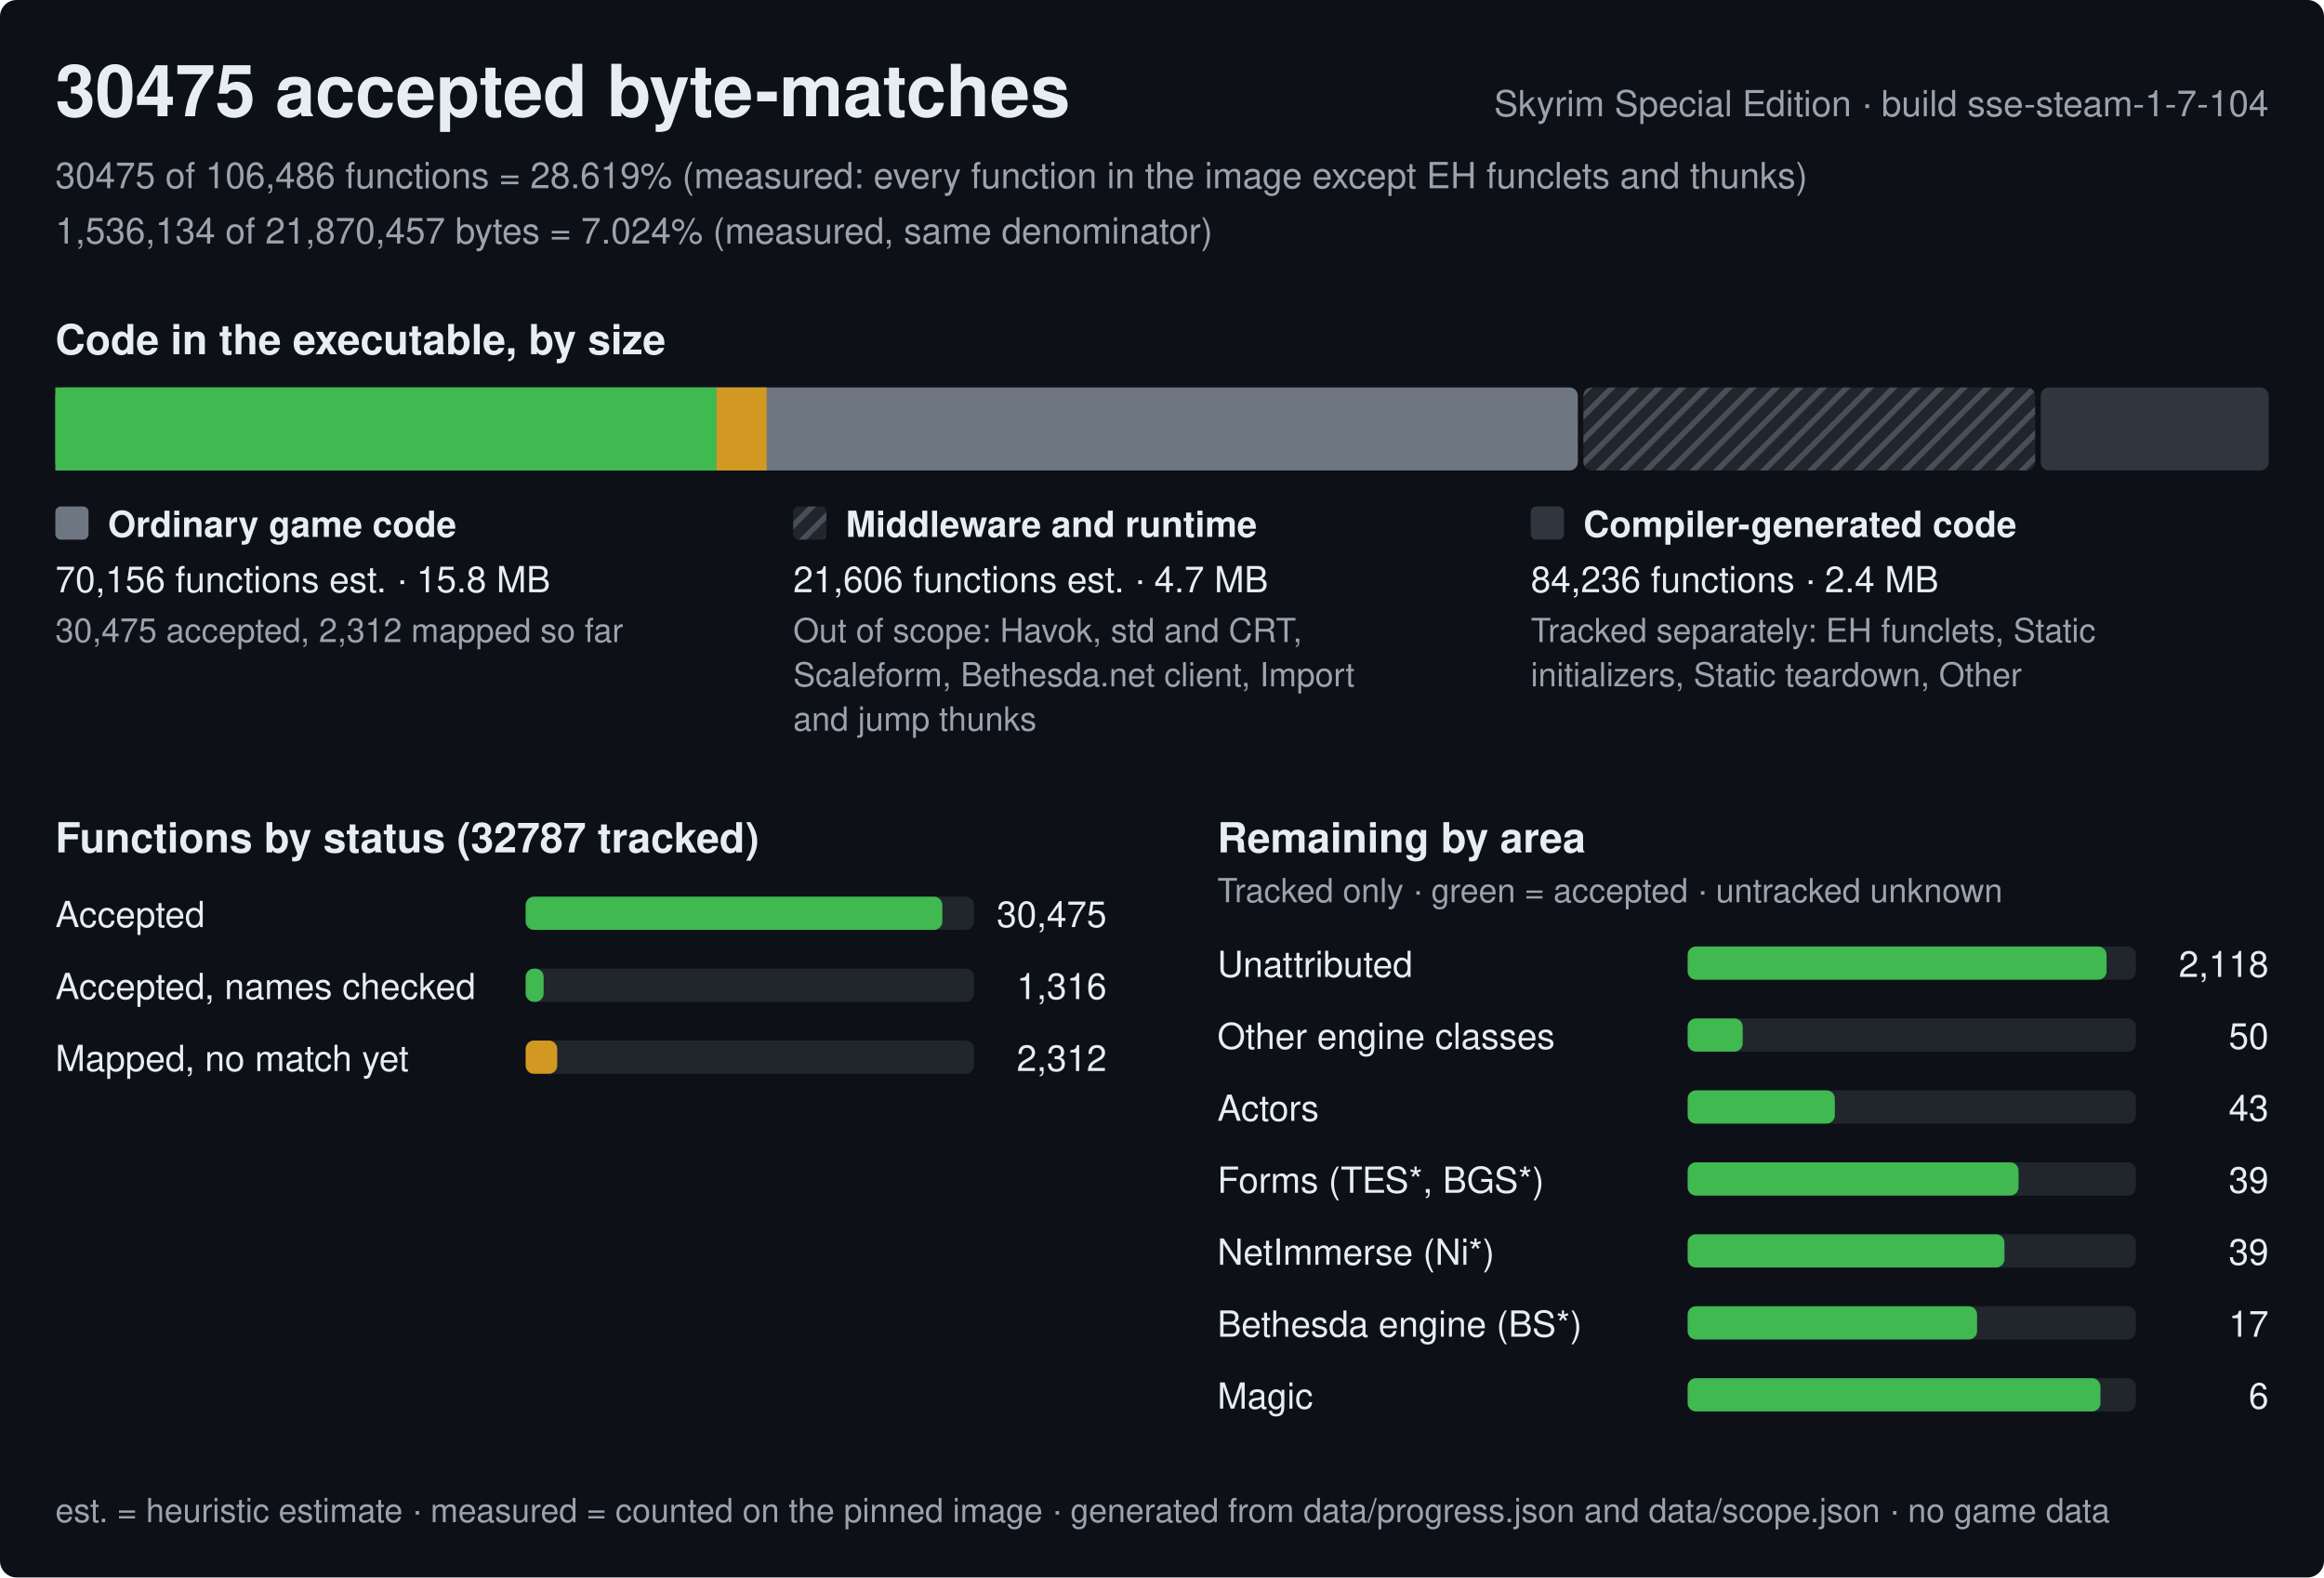
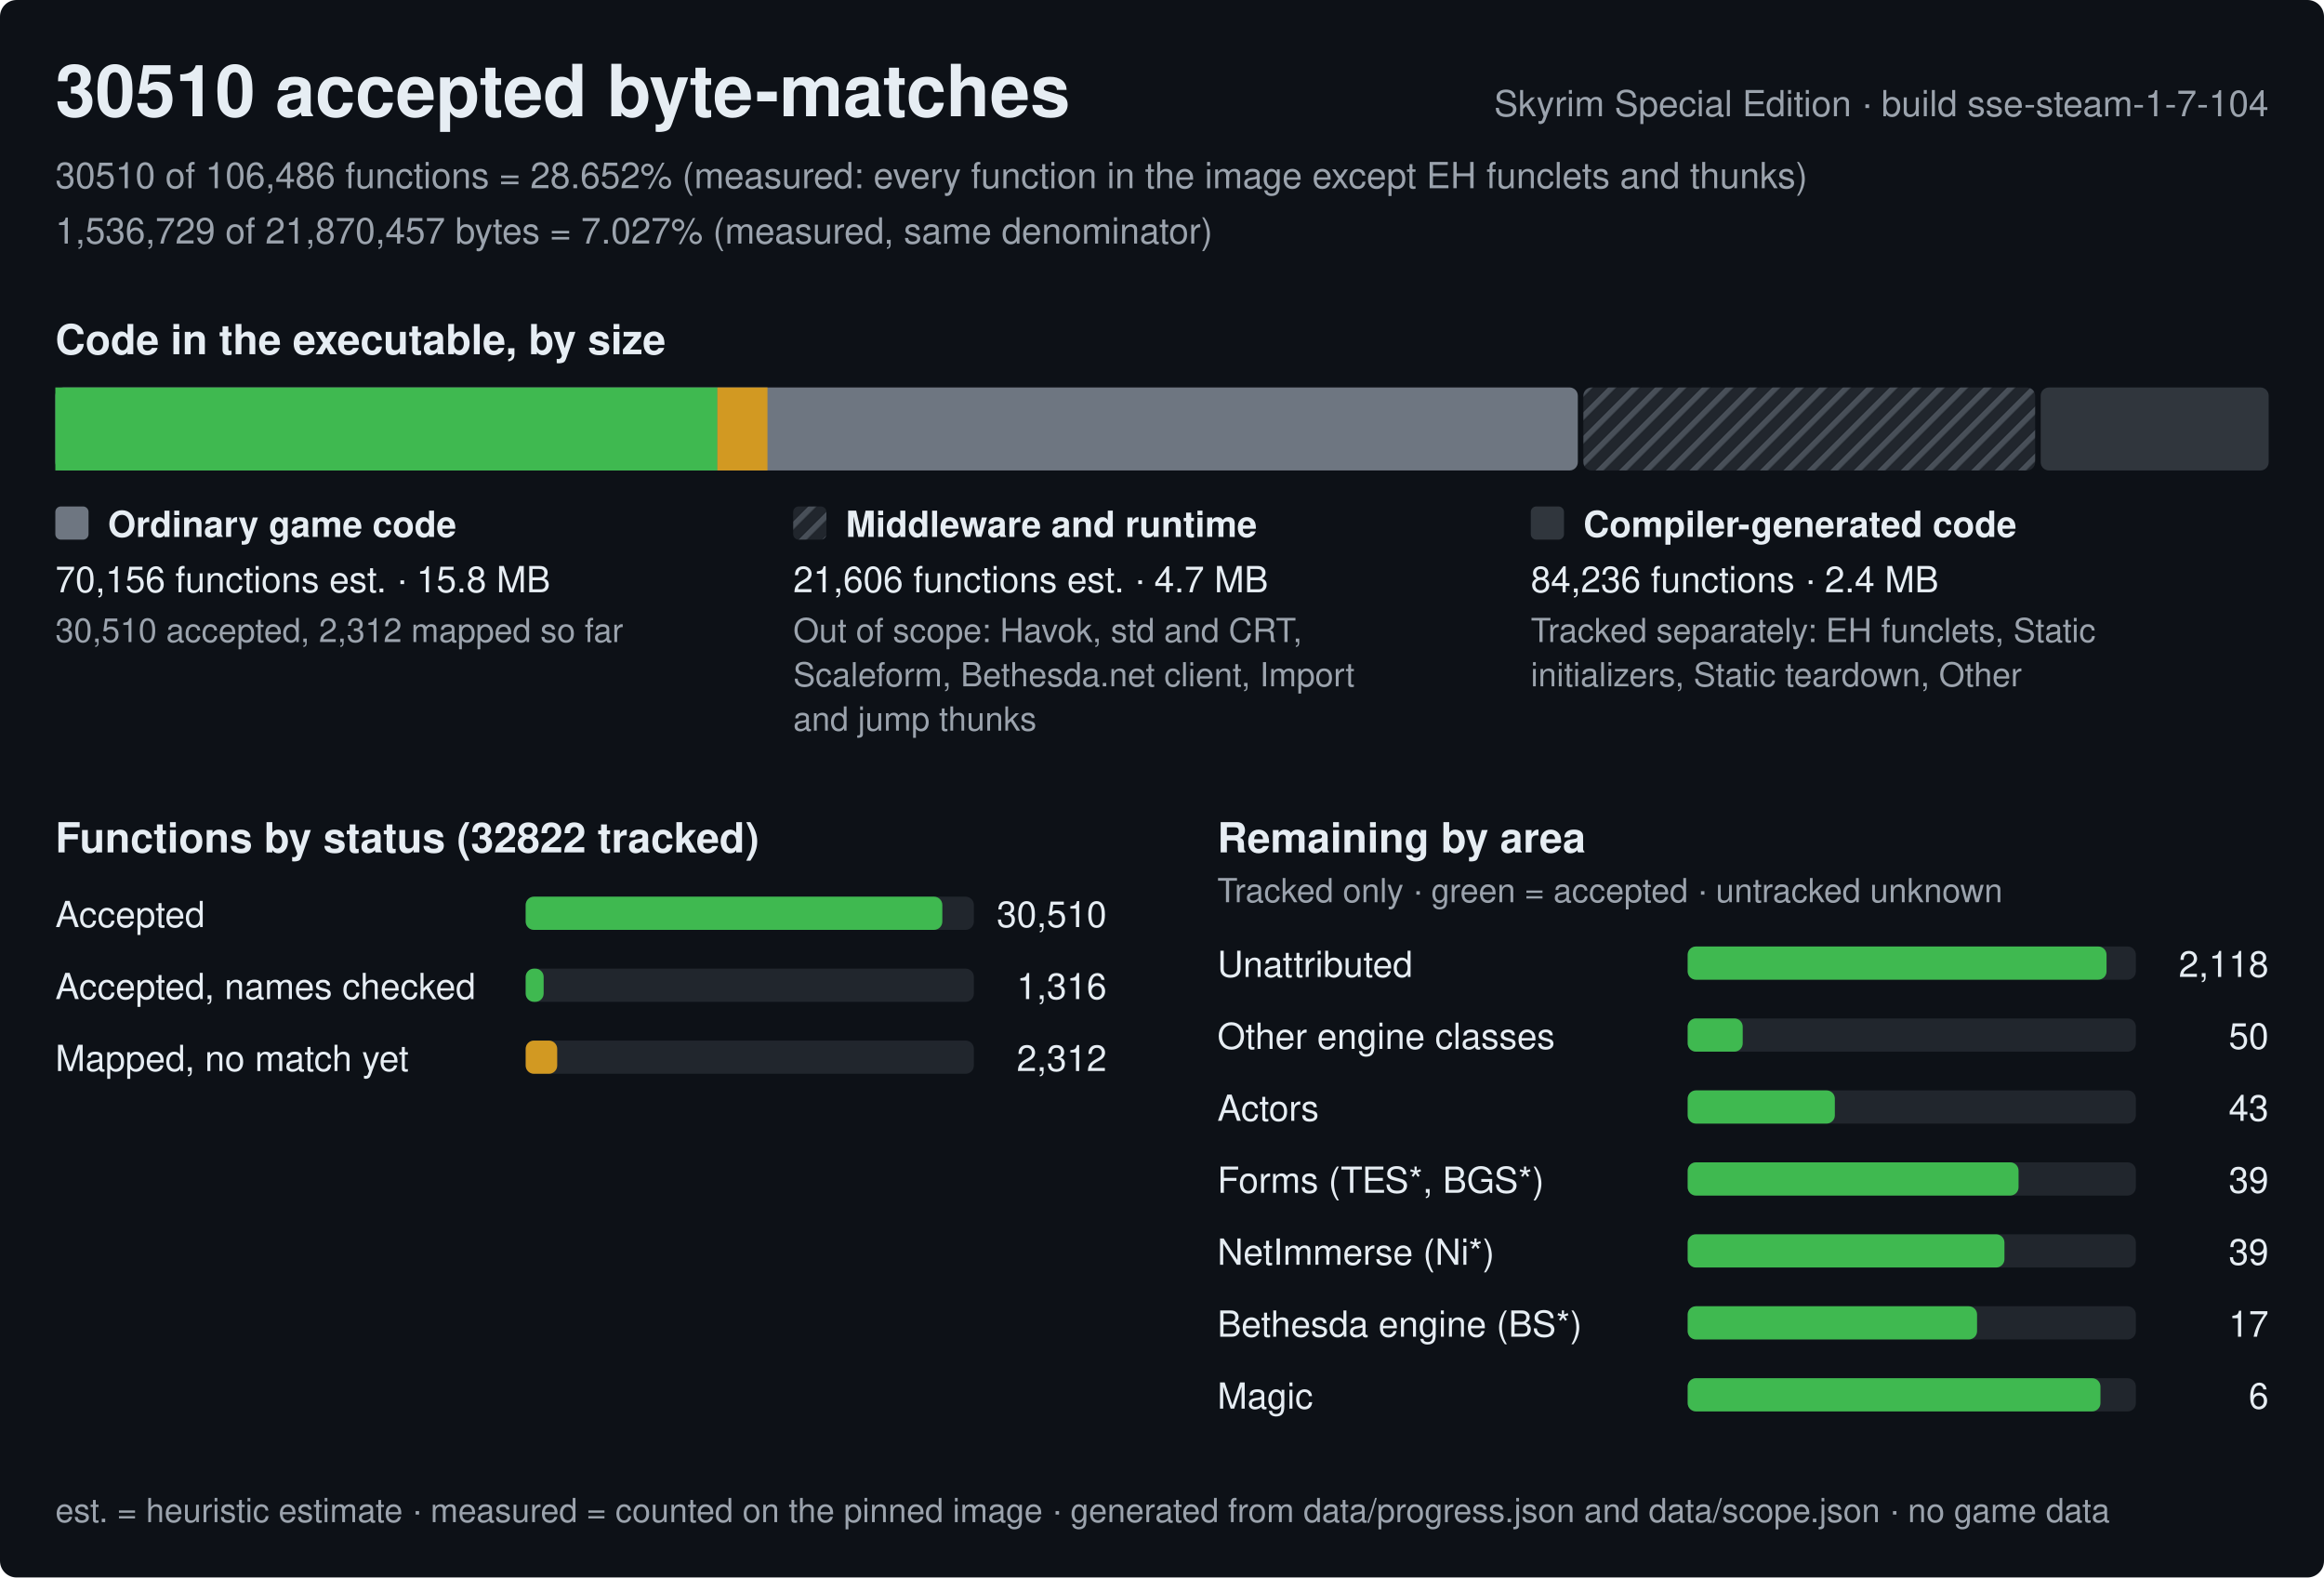
<svg xmlns="http://www.w3.org/2000/svg" width="840" height="570" viewBox="0 0 840 570" role="img" aria-label="Progress of the Skyrim Special Edition byte-matching reconstruction, build sse-steam-1-7-104">
  <style>text{font-family:-apple-system,BlinkMacSystemFont,'Segoe UI',Helvetica,Arial,sans-serif;fill:#e6edf3;white-space:pre}.h{font-size:26px;font-weight:600}.st{font-size:15px;font-weight:600}.lb{font-size:13px;font-weight:600}.bl{font-size:12px;font-weight:600;stroke:#0d1117;stroke-width:3px;paint-order:stroke;stroke-linejoin:round}.rl{font-size:13px}.fn{font-size:12px;fill:#9ba3ad}.mu{fill:#9ba3ad}</style>
  <defs>
    <pattern id="hx" width="6" height="6" patternUnits="userSpaceOnUse" patternTransform="rotate(45)">
      <rect width="6" height="6" fill="#21262d" />
      <rect width="2" height="6" fill="#484f58" />
    </pattern>
  </defs>
  <rect width="840" height="570" rx="6" fill="#0d1117" />
-   <text x="20" y="42" class="h">30475 accepted byte-matches</text>
+   <text x="20" y="42" class="h">30510 accepted byte-matches</text>
  <text x="820" y="42" class="rl mu" text-anchor="end">Skyrim Special Edition · build sse-steam-1-7-104</text>
-   <text x="20" y="68" class="rl mu">30475 of 106,486 functions = 28.619% (measured: every function in the image except EH funclets and thunks)</text>
-   <text x="20" y="88" class="rl mu">1,536,134 of 21,870,457 bytes = 7.024% (measured, same denominator)</text>
+   <text x="20" y="68" class="rl mu">30510 of 106,486 functions = 28.652% (measured: every function in the image except EH funclets and thunks)</text>
+   <text x="20" y="88" class="rl mu">1,536,729 of 21,870,457 bytes = 7.027% (measured, same denominator)</text>
  <text x="20" y="128" class="st">Code in the executable, by size</text>
  <rect x="20" y="140" width="550.3" height="30" rx="3" fill="#6e7681" />
-   <rect x="20" y="140" width="239" height="30" fill="#3fb950" />
-   <rect x="259" y="140" width="18.1" height="30" fill="#d29922" />
+   <rect x="20" y="140" width="239.3" height="30" fill="#3fb950" />
+   <rect x="259.3" y="140" width="18.1" height="30" fill="#d29922" />
  <rect x="572.3" y="140" width="163.3" height="30" rx="3" fill="url(#hx)" />
  <rect x="737.6" y="140" width="82.4" height="30" rx="3" fill="#30363d" />
  <rect x="20" y="183" width="12" height="12" rx="2" fill="#6e7681" />
  <text x="39" y="194" class="lb">Ordinary game code</text>
  <text x="20" y="214" class="rl">70,156 functions est. · 15.8 MB</text>
-   <text x="20" y="232" class="fn">30,475 accepted, 2,312 mapped so far</text>
+   <text x="20" y="232" class="fn">30,510 accepted, 2,312 mapped so far</text>
  <rect x="286.7" y="183" width="12" height="12" rx="2" fill="url(#hx)" />
  <text x="305.7" y="194" class="lb">Middleware and runtime</text>
  <text x="286.7" y="214" class="rl">21,606 functions est. · 4.7 MB</text>
  <text x="286.7" y="232" class="fn">Out of scope: Havok, std and CRT,</text>
  <text x="286.7" y="248" class="fn">Scaleform, Bethesda.net client, Import</text>
  <text x="286.7" y="264" class="fn">and jump thunks</text>
  <rect x="553.3" y="183" width="12" height="12" rx="2" fill="#30363d" />
  <text x="572.3" y="194" class="lb">Compiler-generated code</text>
  <text x="553.3" y="214" class="rl">84,236 functions · 2.4 MB</text>
  <text x="553.3" y="232" class="fn">Tracked separately: EH funclets, Static</text>
  <text x="553.3" y="248" class="fn">initializers, Static teardown, Other</text>
-   <text x="20" y="308" class="st">Functions by status (32787 tracked)</text>
+   <text x="20" y="308" class="st">Functions by status (32822 tracked)</text>
  <text x="20" y="335" class="rl">Accepted</text>
  <rect x="190" y="324" width="162.0" height="12" rx="3" fill="#21262d" />
  <rect x="190" y="324" width="150.6" height="12" rx="3" fill="#3fb950" />
-   <text x="400.0" y="335" class="rl" text-anchor="end">30,475</text>
+   <text x="400.0" y="335" class="rl" text-anchor="end">30,510</text>
  <text x="20" y="361" class="rl">Accepted, names checked</text>
  <rect x="190" y="350" width="162.0" height="12" rx="3" fill="#21262d" />
  <rect x="190" y="350" width="6.5" height="12" rx="3" fill="#3fb950" />
  <text x="400.0" y="361" class="rl" text-anchor="end">1,316</text>
  <text x="20" y="387" class="rl">Mapped, no match yet</text>
  <rect x="190" y="376" width="162.0" height="12" rx="3" fill="#21262d" />
  <rect x="190" y="376" width="11.4" height="12" rx="3" fill="#d29922" />
  <text x="400.0" y="387" class="rl" text-anchor="end">2,312</text>
  <text x="440.0" y="308" class="st">Remaining by area</text>
  <text x="440.0" y="326" class="fn">Tracked only · green = accepted · untracked unknown</text>
  <text x="440.0" y="353" class="rl">Unattributed</text>
  <rect x="610.0" y="342" width="162.0" height="12" rx="3" fill="#21262d" />
  <rect x="610.0" y="342" width="151.4" height="12" rx="3" fill="#3fb950" />
  <text x="820.0" y="353" class="rl" text-anchor="end">2,118</text>
  <text x="440.0" y="379" class="rl">Other engine classes</text>
  <rect x="610.0" y="368" width="162.0" height="12" rx="3" fill="#21262d" />
  <rect x="610.0" y="368" width="19.9" height="12" rx="3" fill="#3fb950" />
  <text x="820.0" y="379" class="rl" text-anchor="end">50</text>
  <text x="440.0" y="405" class="rl">Actors</text>
  <rect x="610.0" y="394" width="162.0" height="12" rx="3" fill="#21262d" />
  <rect x="610.0" y="394" width="53.2" height="12" rx="3" fill="#3fb950" />
  <text x="820.0" y="405" class="rl" text-anchor="end">43</text>
  <text x="440.0" y="431" class="rl">Forms (TES*, BGS*)</text>
  <rect x="610.0" y="420" width="162.0" height="12" rx="3" fill="#21262d" />
  <rect x="610.0" y="420" width="119.6" height="12" rx="3" fill="#3fb950" />
  <text x="820.0" y="431" class="rl" text-anchor="end">39</text>
  <text x="440.0" y="457" class="rl">NetImmerse (Ni*)</text>
  <rect x="610.0" y="446" width="162.0" height="12" rx="3" fill="#21262d" />
  <rect x="610.0" y="446" width="114.5" height="12" rx="3" fill="#3fb950" />
  <text x="820.0" y="457" class="rl" text-anchor="end">39</text>
  <text x="440.0" y="483" class="rl">Bethesda engine (BS*)</text>
  <rect x="610.0" y="472" width="162.0" height="12" rx="3" fill="#21262d" />
  <rect x="610.0" y="472" width="104.6" height="12" rx="3" fill="#3fb950" />
  <text x="820.0" y="483" class="rl" text-anchor="end">17</text>
  <text x="440.0" y="509" class="rl">Magic</text>
  <rect x="610.0" y="498" width="162.0" height="12" rx="3" fill="#21262d" />
  <rect x="610.0" y="498" width="149.2" height="12" rx="3" fill="#3fb950" />
  <text x="820.0" y="509" class="rl" text-anchor="end">6</text>
  <text x="20" y="550" class="fn">est. = heuristic estimate · measured = counted on the pinned image · generated from data/progress.json and data/scope.json · no game data</text>
</svg>
